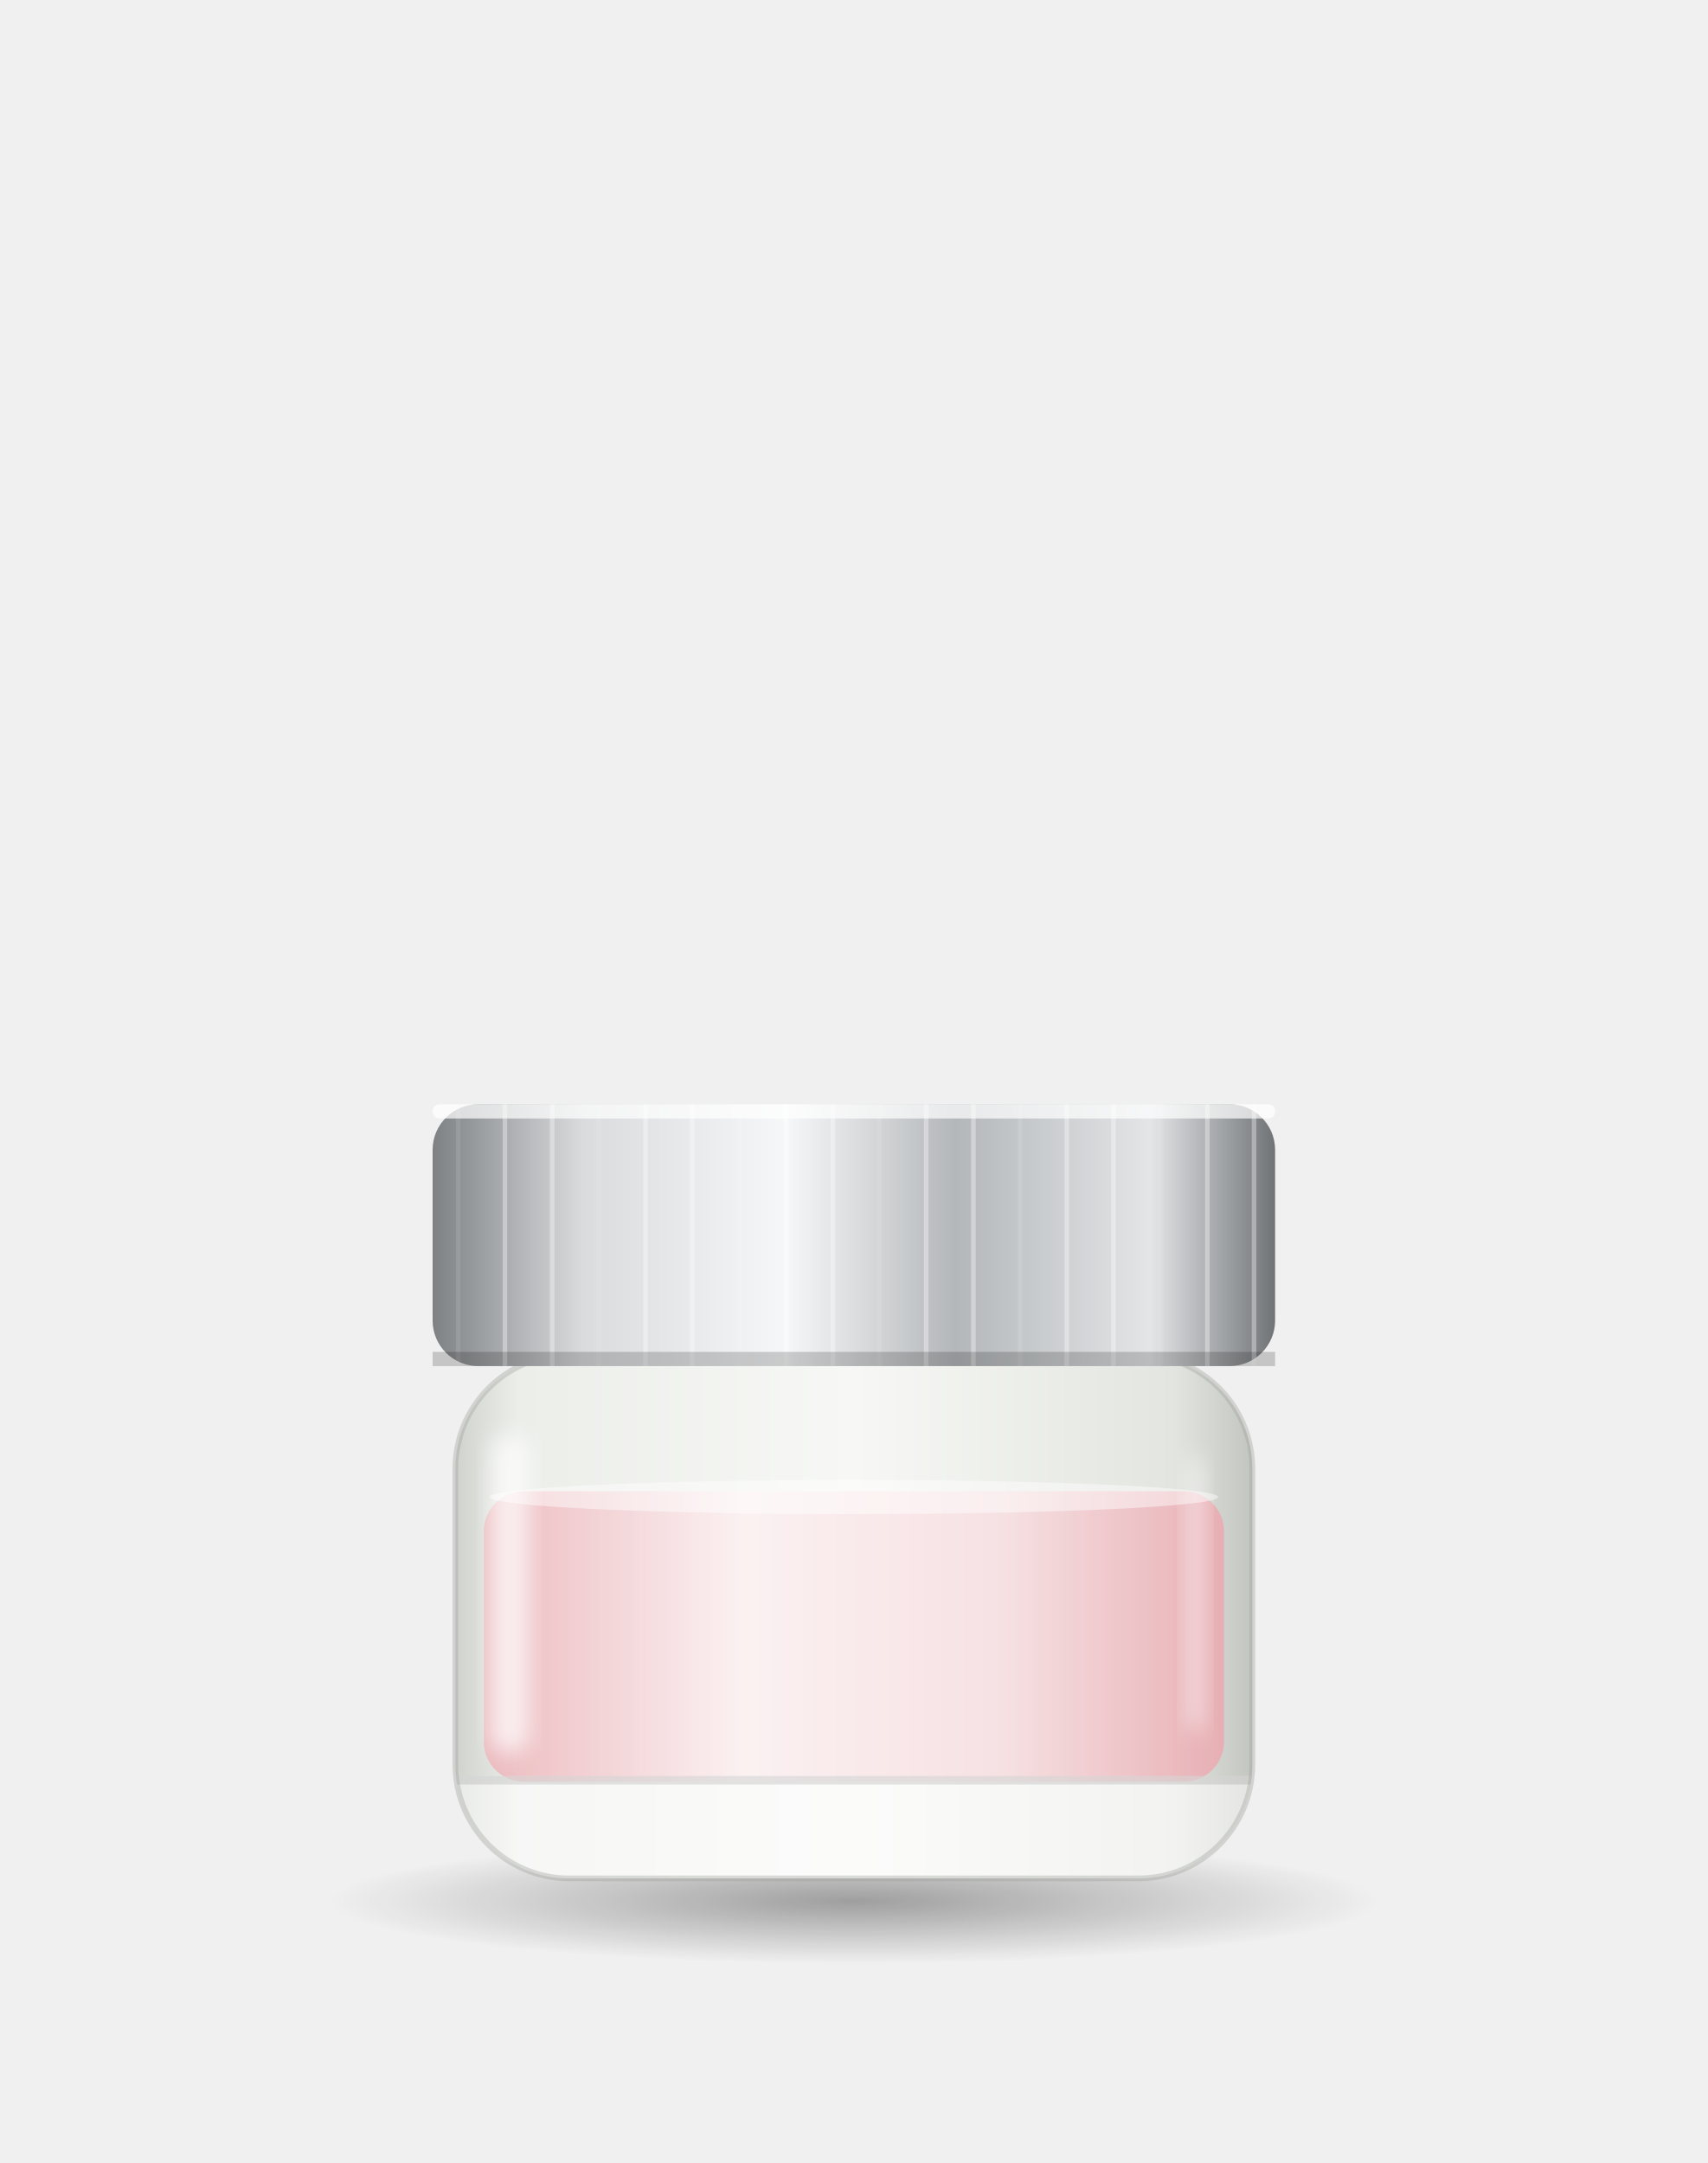
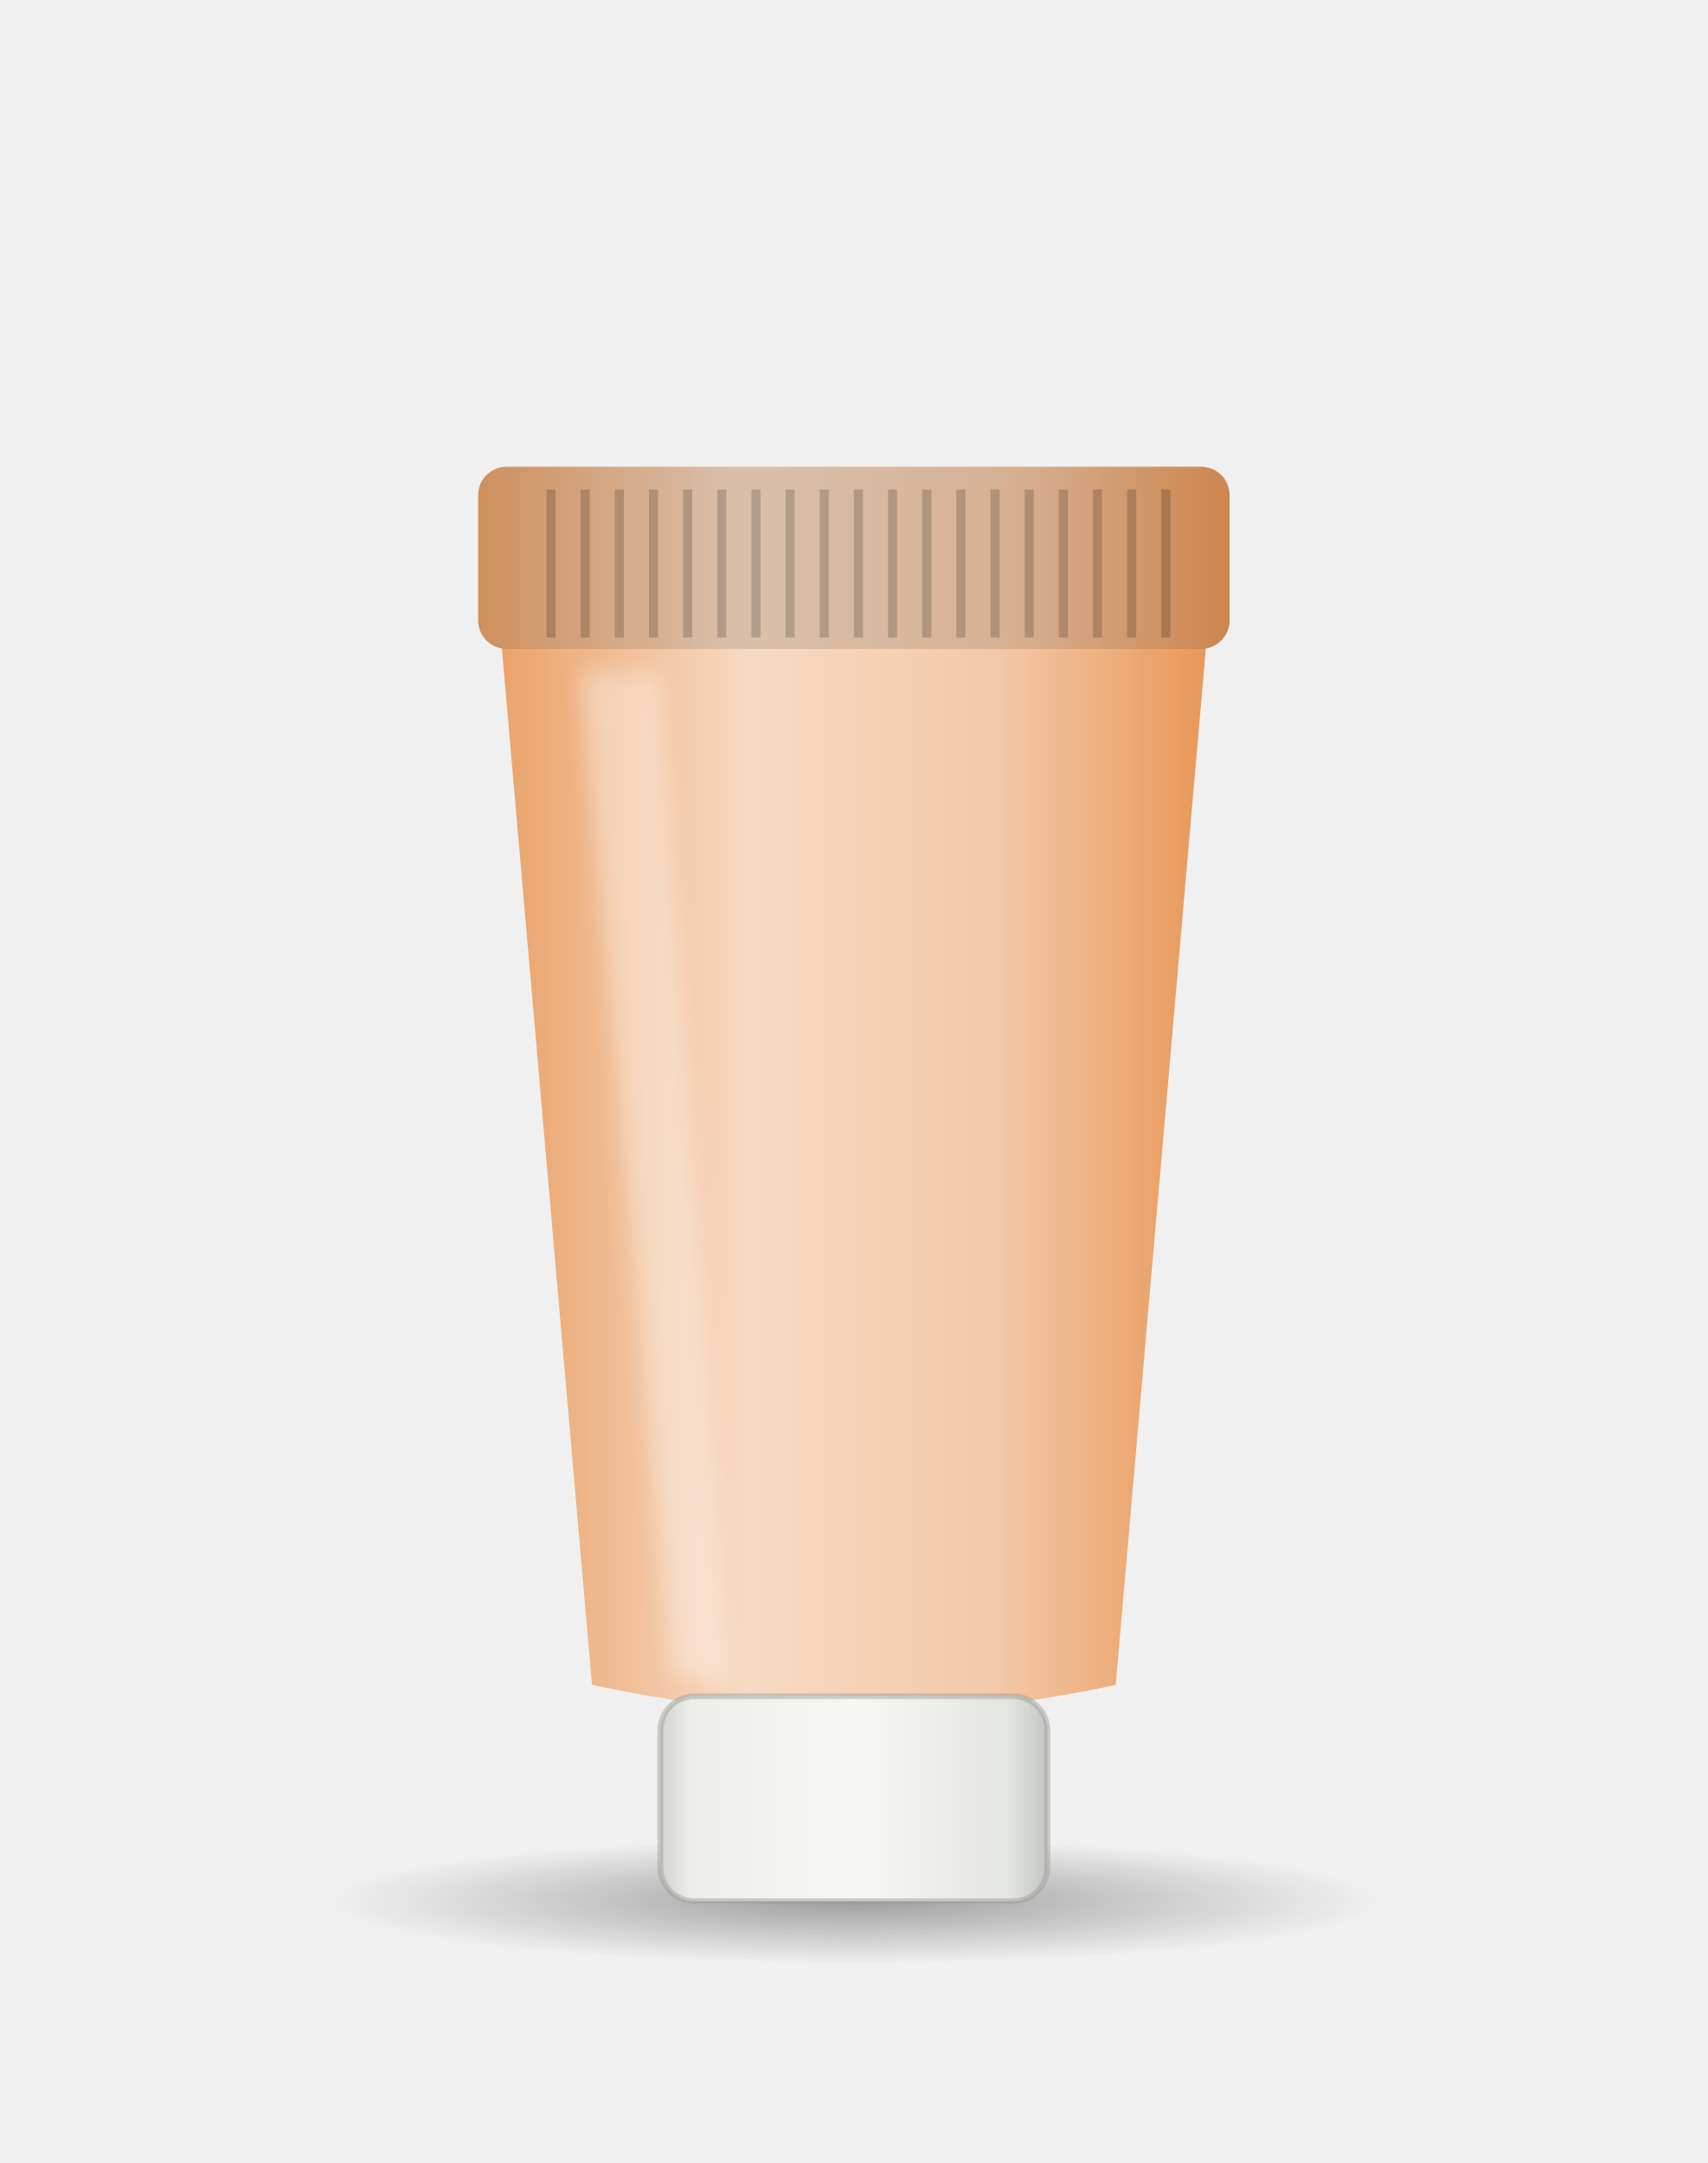
<svg xmlns="http://www.w3.org/2000/svg" viewBox="0 0 300 380" role="img" aria-label="Illustration">
  <defs>
    <linearGradient id="fg" x1="0" x2="1">
      <stop offset="0" stop-color="#cfd2cd" />
      <stop offset=".08" stop-color="#eceeea" />
      <stop offset=".5" stop-color="#f7f8f5" />
      <stop offset=".9" stop-color="#e3e5e0" />
      <stop offset="1" stop-color="#c3c6c0" />
    </linearGradient>
    <linearGradient id="lq" x1="0" x2="1">
-       <stop offset="0" stop-color="#e49ba2" />
-       <stop offset=".35" stop-color="#faebec" />
-       <stop offset=".7" stop-color="#f3d3d6" />
-       <stop offset="1" stop-color="#df8b93" />
+       <stop offset="0" stop-color="#eaa269" />
+       <stop offset=".35" stop-color="#f7dac3" />
+       <stop offset=".7" stop-color="#f3c9a8" />
+       <stop offset="1" stop-color="#e89757" />
    </linearGradient>
    <linearGradient id="mt" x1="0" x2="1">
      <stop offset="0" stop-color="#7d8083" />
      <stop offset=".18" stop-color="#d9dbdd" />
      <stop offset=".42" stop-color="#f6f7f8" />
      <stop offset=".62" stop-color="#b4b7ba" />
      <stop offset=".85" stop-color="#e3e5e7" />
      <stop offset="1" stop-color="#6f7275" />
    </linearGradient>
    <linearGradient id="bk" x1="0" x2="1">
      <stop offset="0" stop-color="#0c0c0c" />
      <stop offset=".3" stop-color="#4a4a4a" />
      <stop offset=".6" stop-color="#1a1a1a" />
      <stop offset="1" stop-color="#050505" />
    </linearGradient>
    <radialGradient id="sh" cx=".5" cy=".5" r=".5">
      <stop offset="0" stop-color="#000" stop-opacity=".34" />
      <stop offset="1" stop-color="#000" stop-opacity="0" />
    </radialGradient>
    <filter id="bl" x="-30%" y="-30%" width="160%" height="160%">
      <feGaussianBlur stdDeviation="1.8" />
    </filter>
  </defs>
  <ellipse cx="150" cy="334" rx="92" ry="11" fill="url(#sh)" />
-   <clipPath id="fc">
-     <rect x="80.0" y="238" width="140" height="92" rx="20" />
-   </clipPath>
-   <rect x="80.0" y="238" width="140" height="92" rx="20" fill="url(#fg)" />
-   <g clip-path="url(#fc)">
-     <rect x="85.0" y="262" width="130" height="51" rx="7" fill="url(#lq)" opacity=".92" />
-     <rect x="85.0" y="262" width="130" height="51" rx="7" fill="#fff" opacity=".28" />
-     <ellipse cx="150" cy="263" rx="64.0" ry="3" fill="#fff" opacity=".45" />
-     <rect x="80.0" y="312" width="140" height="18" fill="#fff" opacity=".55" />
-     <rect x="80.0" y="312" width="140" height="1.5" fill="#000" opacity=".1" />
-     <rect x="86.0" y="252" width="7" height="56" rx="3.5" fill="#fff" opacity=".7" filter="url(#bl)" />
-     <rect x="208.0" y="256" width="4" height="48" rx="2" fill="#fff" opacity=".4" filter="url(#bl)" />
-   </g>
-   <rect x="80.0" y="238" width="140" height="92" rx="20" fill="none" stroke="#9a9d97" stroke-opacity=".35" />
-   <rect x="76" y="194" width="148" height="46" rx="8" fill="url(#mt)" />
-   <rect x="80.1" y="194" width=".8" height="46" fill="#fff" opacity="0.1" />
-   <rect x="88.3" y="194" width=".8" height="46" fill="#fff" opacity="0.35" />
-   <rect x="96.6" y="194" width=".8" height="46" fill="#fff" opacity="0.35" />
-   <rect x="104.8" y="194" width=".8" height="46" fill="#fff" opacity="0.1" />
-   <rect x="113.0" y="194" width=".8" height="46" fill="#fff" opacity="0.35" />
-   <rect x="121.2" y="194" width=".8" height="46" fill="#fff" opacity="0.35" />
-   <rect x="129.4" y="194" width=".8" height="46" fill="#fff" opacity="0.1" />
-   <rect x="137.7" y="194" width=".8" height="46" fill="#fff" opacity="0.35" />
-   <rect x="145.9" y="194" width=".8" height="46" fill="#fff" opacity="0.35" />
-   <rect x="154.1" y="194" width=".8" height="46" fill="#fff" opacity="0.1" />
-   <rect x="162.3" y="194" width=".8" height="46" fill="#fff" opacity="0.35" />
-   <rect x="170.6" y="194" width=".8" height="46" fill="#fff" opacity="0.35" />
-   <rect x="178.8" y="194" width=".8" height="46" fill="#fff" opacity="0.1" />
-   <rect x="187.0" y="194" width=".8" height="46" fill="#fff" opacity="0.35" />
-   <rect x="195.2" y="194" width=".8" height="46" fill="#fff" opacity="0.35" />
-   <rect x="203.4" y="194" width=".8" height="46" fill="#fff" opacity="0.1" />
-   <rect x="211.7" y="194" width=".8" height="46" fill="#fff" opacity="0.35" />
-   <rect x="219.9" y="194" width=".8" height="46" fill="#fff" opacity="0.35" />
-   <rect x="76" y="194" width="148" height="2.5" rx="1.2" fill="#fff" opacity=".7" />
-   <rect x="76" y="237.5" width="148" height="2.5" fill="#000" opacity=".18" />
+   <path d="M104 296 Q150 306 196 296 L212 112 L88 112 Z" fill="url(#lq)" />
+   <path d="M118 294 L102 118 L116 118 L128 296 Z" fill="#fff" opacity=".35" filter="url(#bl)" />
+   <rect x="84" y="82" width="132" height="32" rx="5" fill="url(#lq)" />
+   <rect x="84" y="82" width="132" height="32" rx="5" fill="#000" opacity=".12" />
+   <rect x="96" y="86" width="1.6" height="26" fill="#000" opacity=".18" />
+   <rect x="102" y="86" width="1.6" height="26" fill="#000" opacity=".18" />
+   <rect x="108" y="86" width="1.6" height="26" fill="#000" opacity=".18" />
+   <rect x="114" y="86" width="1.6" height="26" fill="#000" opacity=".18" />
+   <rect x="120" y="86" width="1.6" height="26" fill="#000" opacity=".18" />
+   <rect x="126" y="86" width="1.6" height="26" fill="#000" opacity=".18" />
+   <rect x="132" y="86" width="1.6" height="26" fill="#000" opacity=".18" />
+   <rect x="138" y="86" width="1.6" height="26" fill="#000" opacity=".18" />
+   <rect x="144" y="86" width="1.6" height="26" fill="#000" opacity=".18" />
+   <rect x="150" y="86" width="1.6" height="26" fill="#000" opacity=".18" />
+   <rect x="156" y="86" width="1.6" height="26" fill="#000" opacity=".18" />
+   <rect x="162" y="86" width="1.6" height="26" fill="#000" opacity=".18" />
+   <rect x="168" y="86" width="1.6" height="26" fill="#000" opacity=".18" />
+   <rect x="174" y="86" width="1.6" height="26" fill="#000" opacity=".18" />
+   <rect x="180" y="86" width="1.6" height="26" fill="#000" opacity=".18" />
+   <rect x="186" y="86" width="1.6" height="26" fill="#000" opacity=".18" />
+   <rect x="192" y="86" width="1.6" height="26" fill="#000" opacity=".18" />
+   <rect x="198" y="86" width="1.6" height="26" fill="#000" opacity=".18" />
+   <rect x="204" y="86" width="1.6" height="26" fill="#000" opacity=".18" />
+   <rect x="116" y="298" width="68" height="36" rx="6" fill="url(#fg)" stroke="#9a9d97" stroke-opacity=".45" />
</svg>
